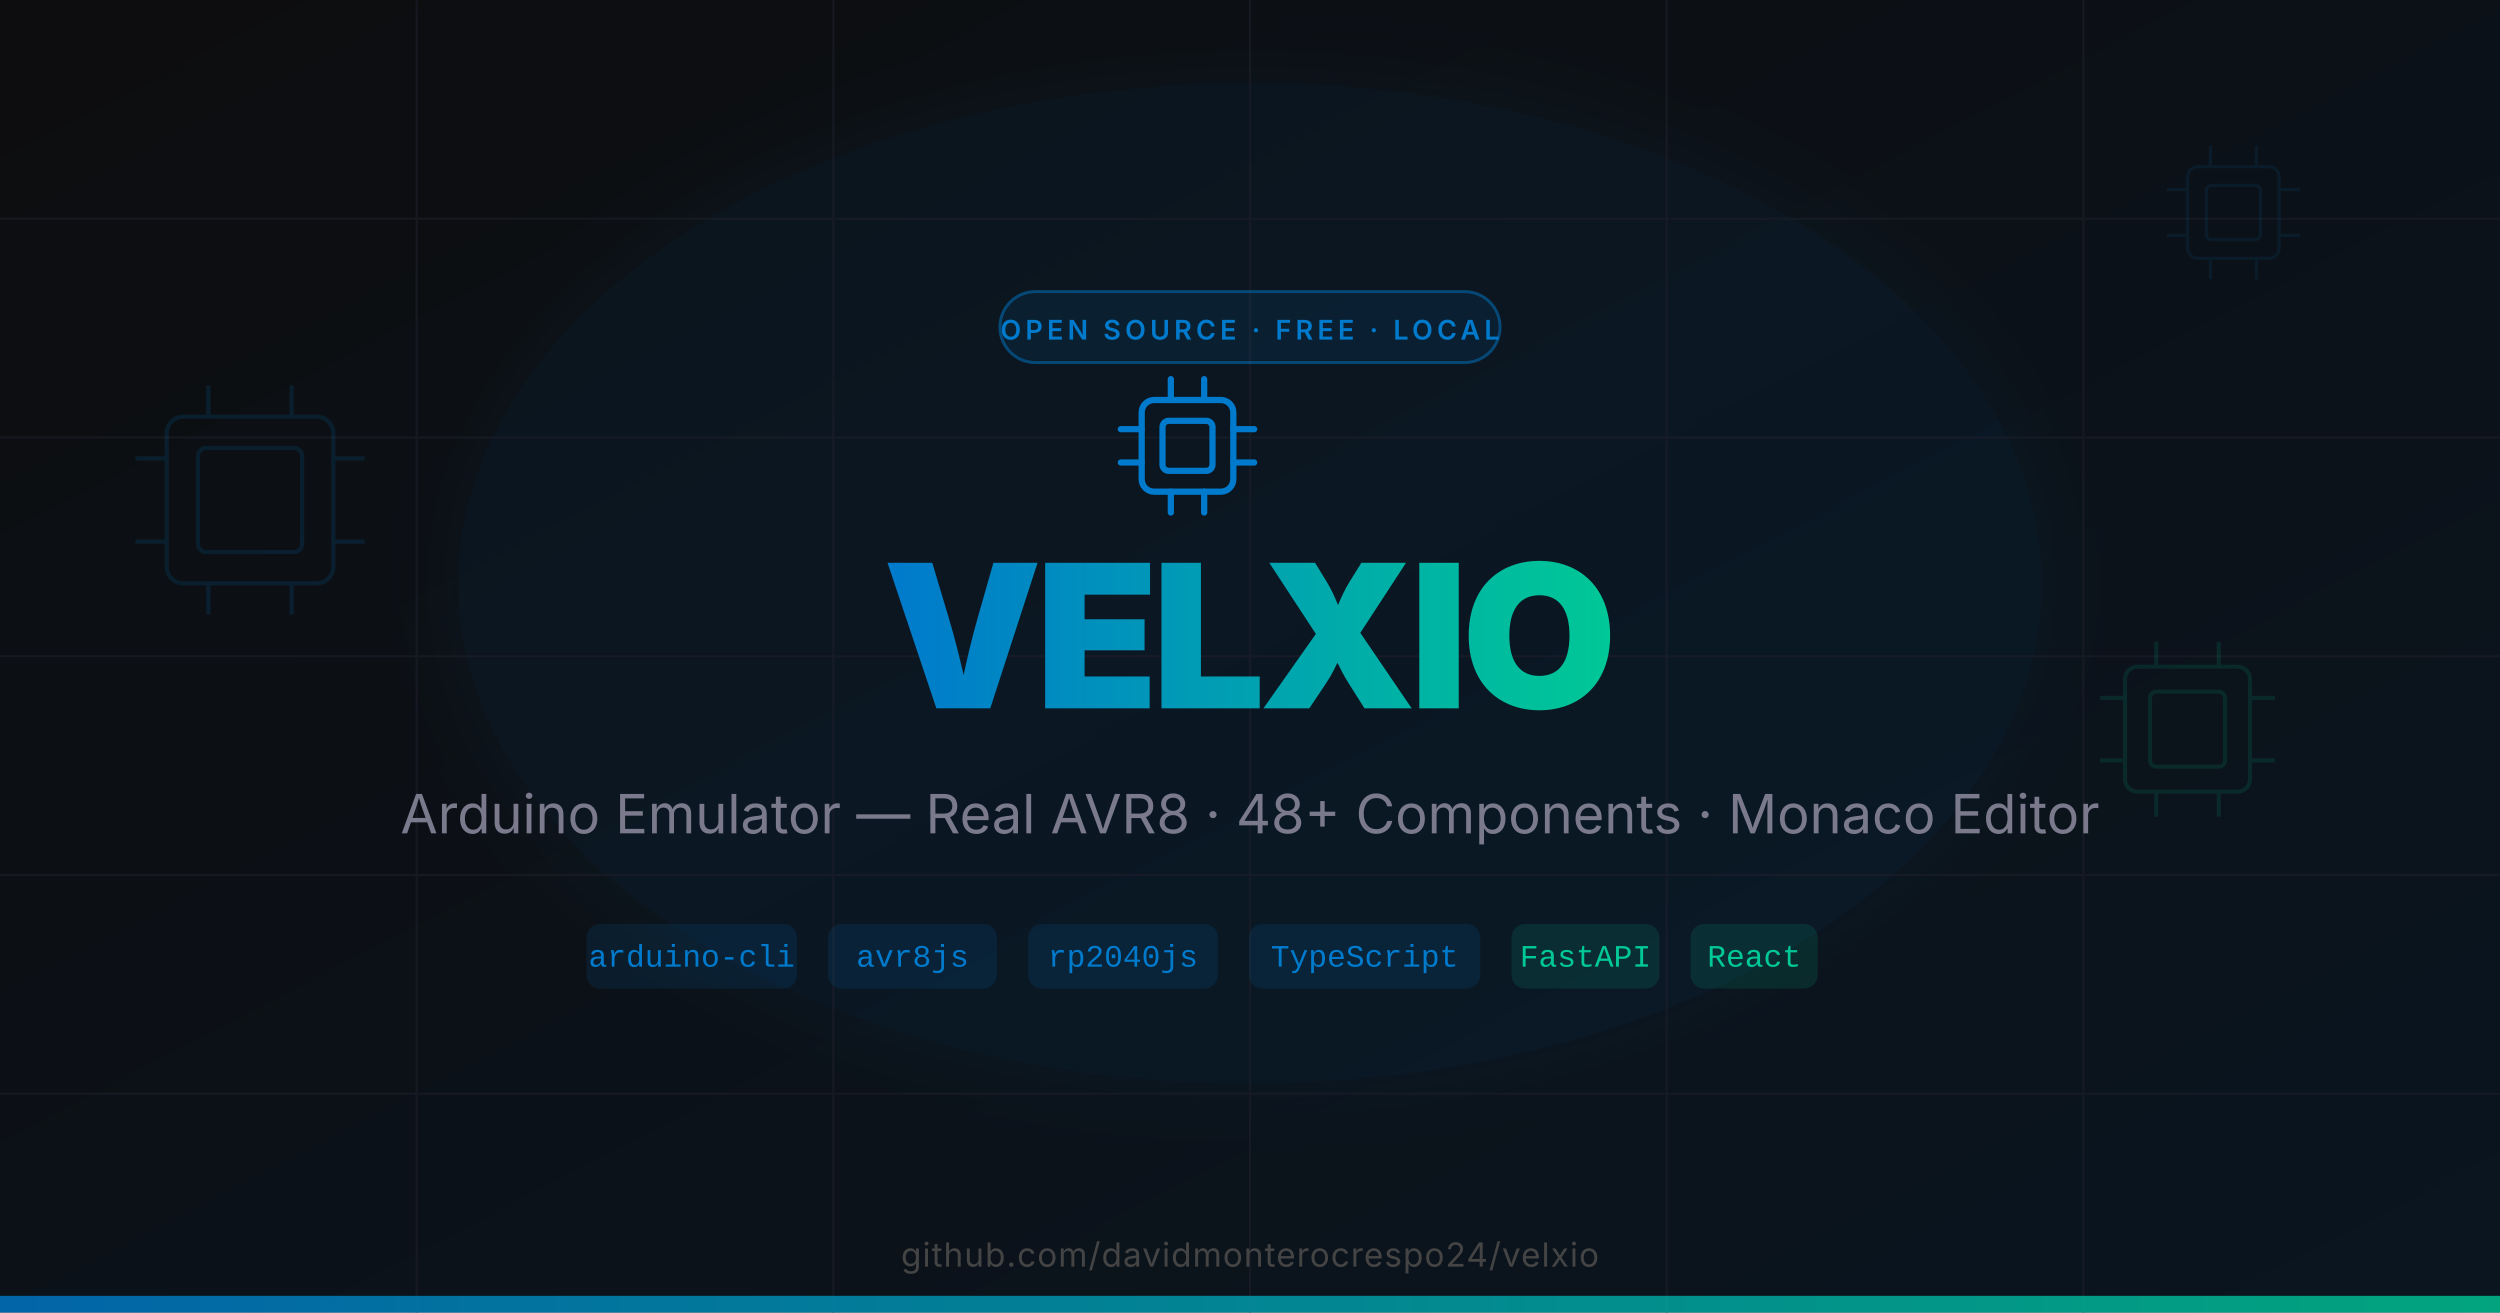
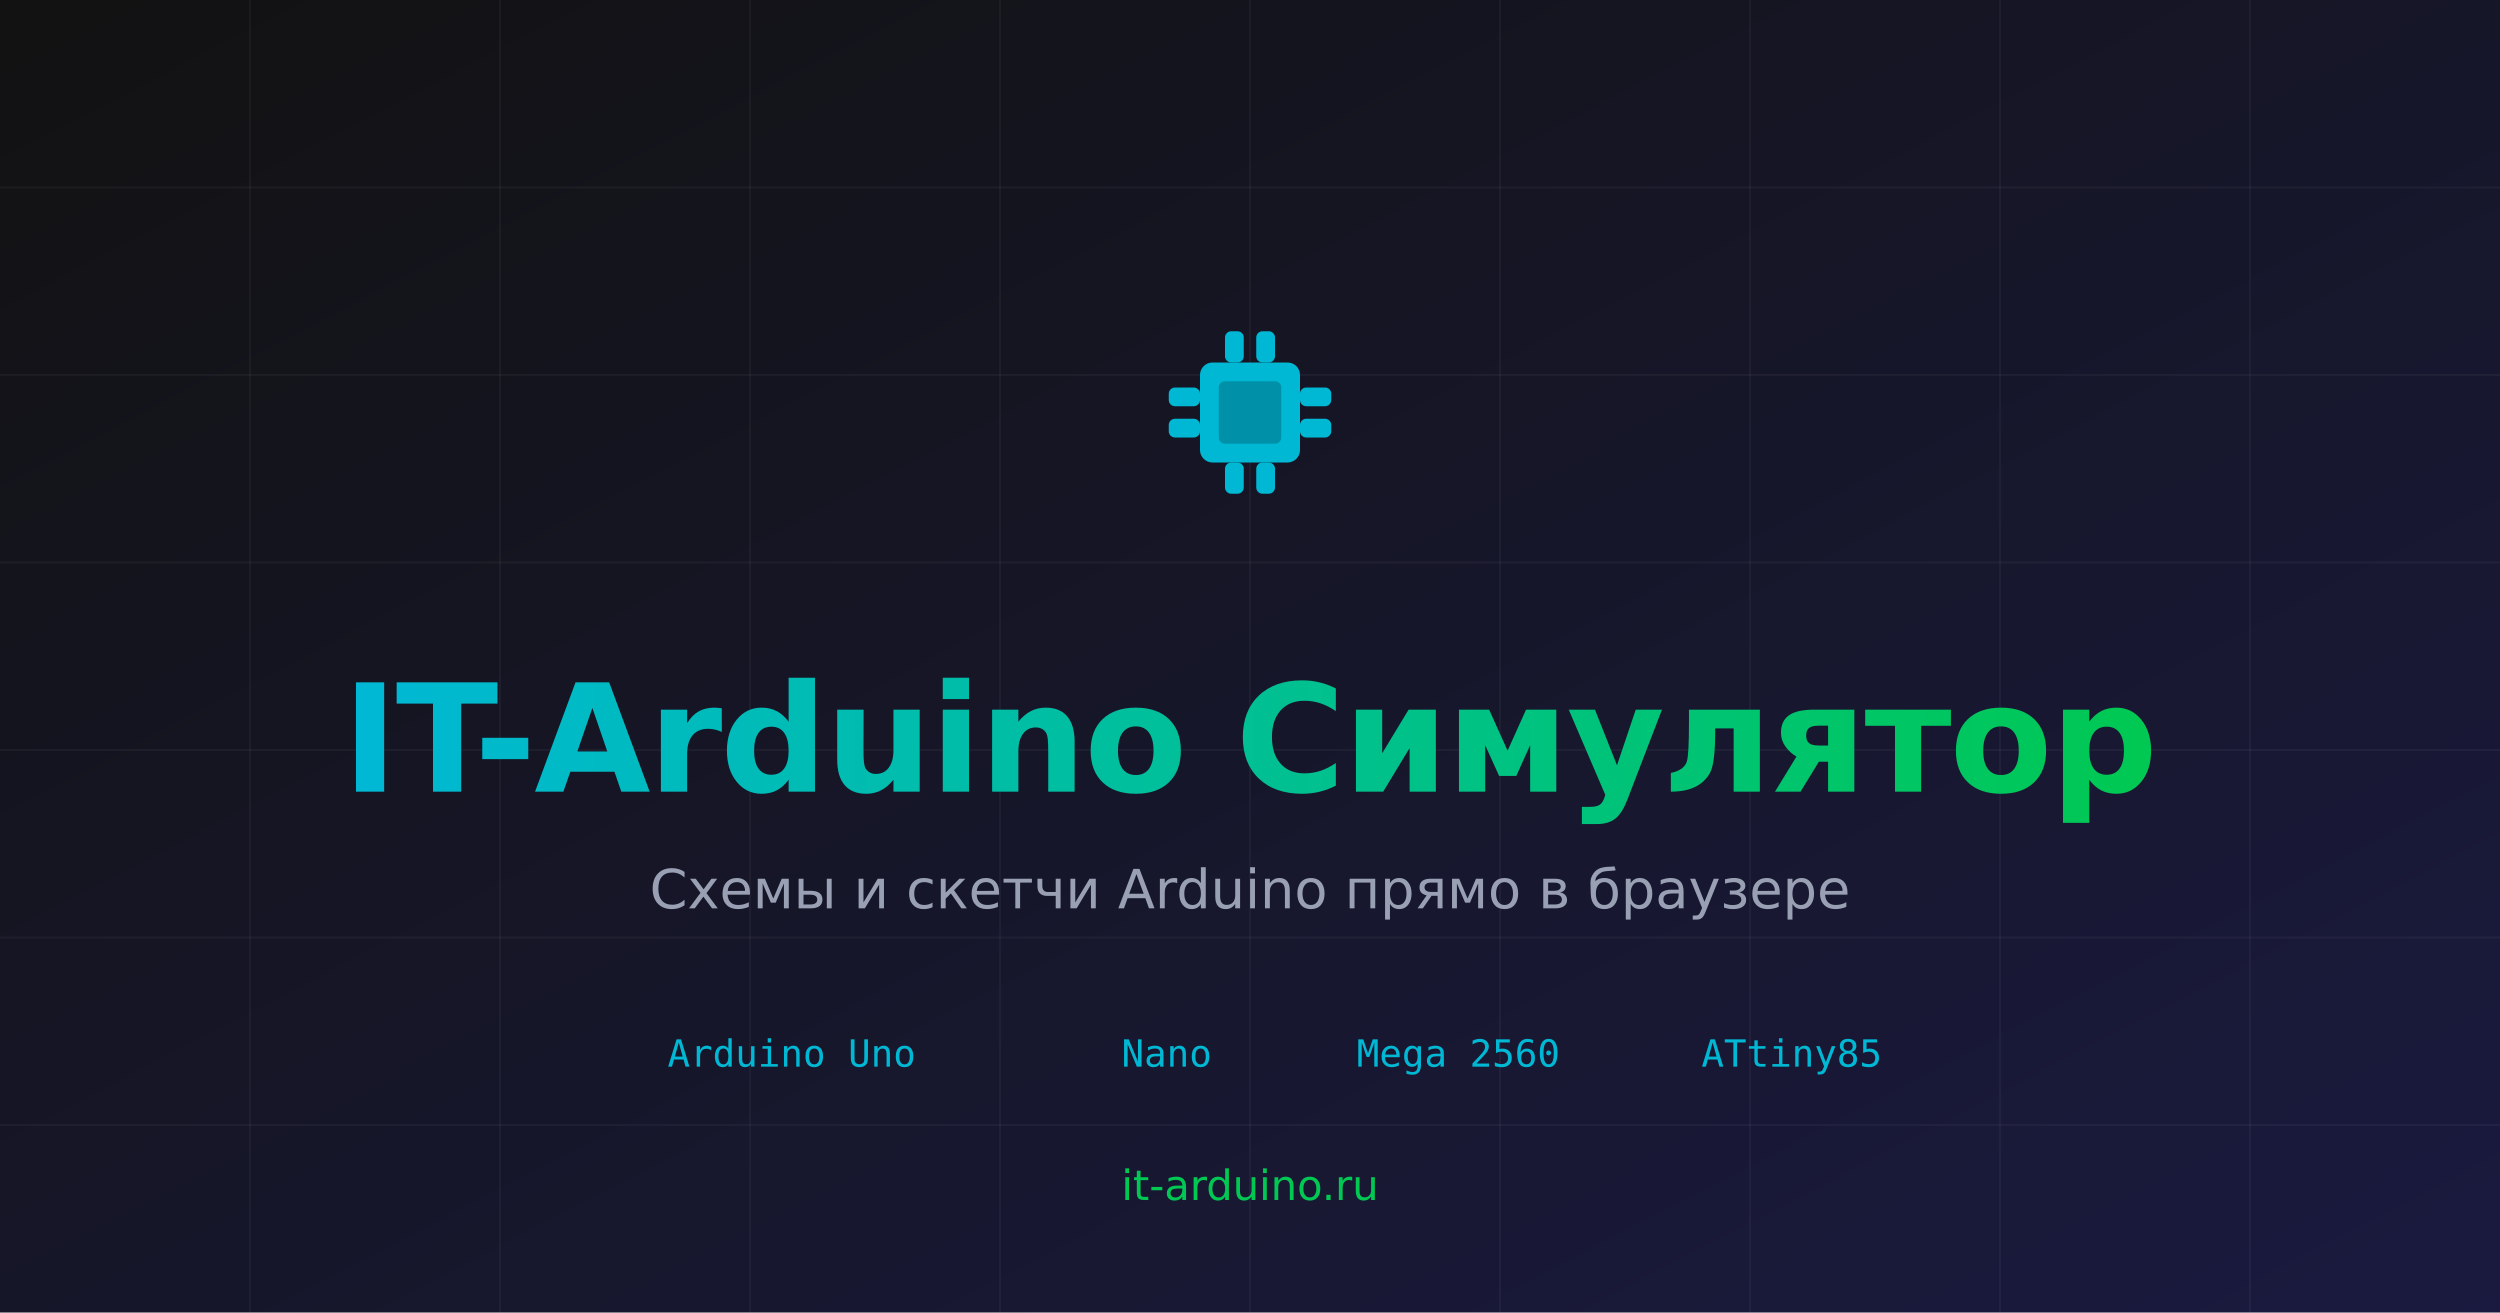
<svg xmlns="http://www.w3.org/2000/svg" viewBox="0 0 1200 630" width="1200" height="630">
  <defs>
    <linearGradient id="bg" x1="0%" y1="0%" x2="100%" y2="100%">
-       <stop offset="0%" stop-color="#0d0d0f" />
-       <stop offset="100%" stop-color="#0a1520" />
+       <stop offset="0%" stop-color="#121212" />
+       <stop offset="100%" stop-color="#1a1a40" />
    </linearGradient>
    <linearGradient id="title-grad" x1="0%" y1="0%" x2="100%" y2="0%">
-       <stop offset="0%" stop-color="#007acc" />
-       <stop offset="100%" stop-color="#00c896" />
+       <stop offset="0%" stop-color="#00b8d4" />
+       <stop offset="100%" stop-color="#00c853" />
    </linearGradient>
-     <filter id="glow">
-       <feGaussianBlur stdDeviation="20" result="blur" />
-       <feMerge>
-         <feMergeNode in="blur" />
-         <feMergeNode in="SourceGraphic" />
-       </feMerge>
-     </filter>
  </defs>
  <rect width="1200" height="630" fill="url(#bg)" />
-   <ellipse cx="600" cy="280" rx="380" ry="240" fill="#007acc" opacity="0.06" filter="url(#glow)" />
-   <g stroke="#1e1e2a" stroke-width="1" opacity="0.6">
-     <line x1="0" y1="105" x2="1200" y2="105" />
-     <line x1="0" y1="210" x2="1200" y2="210" />
-     <line x1="0" y1="315" x2="1200" y2="315" />
-     <line x1="0" y1="420" x2="1200" y2="420" />
-     <line x1="0" y1="525" x2="1200" y2="525" />
-     <line x1="200" y1="0" x2="200" y2="630" />
-     <line x1="400" y1="0" x2="400" y2="630" />
-     <line x1="600" y1="0" x2="600" y2="630" />
-     <line x1="800" y1="0" x2="800" y2="630" />
-     <line x1="1000" y1="0" x2="1000" y2="630" />
+   <g stroke="#ffffff" stroke-opacity="0.04" stroke-width="1">
+     <path d="M0 90h1200M0 180h1200M0 270h1200M0 360h1200M0 450h1200M0 540h1200" />
+     <path d="M120 0v630M240 0v630M360 0v630M480 0v630M600 0v630M720 0v630M840 0v630M960 0v630M1080 0v630" />
  </g>
-   <g transform="translate(80, 200)" opacity="0.15" stroke="#007acc" stroke-width="2" fill="none">
-     <rect x="0" y="0" width="80" height="80" rx="8" />
-     <rect x="15" y="15" width="50" height="50" rx="4" />
-     <line x1="20" y1="-15" x2="20" y2="0" />
-     <line x1="60" y1="-15" x2="60" y2="0" />
-     <line x1="20" y1="80" x2="20" y2="95" />
-     <line x1="60" y1="80" x2="60" y2="95" />
-     <line x1="-15" y1="20" x2="0" y2="20" />
-     <line x1="-15" y1="60" x2="0" y2="60" />
-     <line x1="80" y1="20" x2="95" y2="20" />
-     <line x1="80" y1="60" x2="95" y2="60" />
+   <g transform="translate(552, 150) scale(3)">
+     <rect x="8" y="8" width="16" height="16" rx="2" fill="#00b8d4" />
+     <rect x="11" y="11" width="10" height="10" rx="1" fill="#0090a8" />
+     <rect x="12" y="3" width="3" height="5" rx="1" fill="#00b8d4" />
+     <rect x="17" y="3" width="3" height="5" rx="1" fill="#00b8d4" />
+     <rect x="12" y="24" width="3" height="5" rx="1" fill="#00b8d4" />
+     <rect x="17" y="24" width="3" height="5" rx="1" fill="#00b8d4" />
+     <rect x="3" y="12" width="5" height="3" rx="1" fill="#00b8d4" />
+     <rect x="3" y="17" width="5" height="3" rx="1" fill="#00b8d4" />
+     <rect x="24" y="12" width="5" height="3" rx="1" fill="#00b8d4" />
+     <rect x="24" y="17" width="5" height="3" rx="1" fill="#00b8d4" />
  </g>
-   <g transform="translate(1020, 320)" opacity="0.12" stroke="#00c896" stroke-width="2" fill="none">
-     <rect x="0" y="0" width="60" height="60" rx="6" />
-     <rect x="12" y="12" width="36" height="36" rx="3" />
-     <line x1="15" y1="-12" x2="15" y2="0" />
-     <line x1="45" y1="-12" x2="45" y2="0" />
-     <line x1="15" y1="60" x2="15" y2="72" />
-     <line x1="45" y1="60" x2="45" y2="72" />
-     <line x1="-12" y1="15" x2="0" y2="15" />
-     <line x1="-12" y1="45" x2="0" y2="45" />
-     <line x1="60" y1="15" x2="72" y2="15" />
-     <line x1="60" y1="45" x2="72" y2="45" />
+   <text x="600" y="380" text-anchor="middle" font-family="Rubik, 'Segoe UI', 'DejaVu Sans', system-ui, sans-serif" font-size="72" font-weight="700" letter-spacing="-1" fill="url(#title-grad)">IT-Arduino Симулятор</text>
+   <text x="600" y="436" text-anchor="middle" font-family="Rubik, 'Segoe UI', 'DejaVu Sans', system-ui, sans-serif" font-size="26" font-weight="400" fill="#9aa0b4">
+     Схемы и скетчи Arduino прямо в браузере
+   </text>
+   <g text-anchor="middle" font-family="'Consolas', 'DejaVu Sans Mono', 'Courier New', monospace" font-size="18" fill="#00b8d4">
+     <text x="380" y="512">Arduino Uno</text>
+     <text x="560" y="512">Nano</text>
+     <text x="700" y="512">Mega 2560</text>
+     <text x="860" y="512">ATtiny85</text>
  </g>
-   <g transform="translate(1050, 80)" opacity="0.10" stroke="#007acc" stroke-width="1.5" fill="none">
-     <rect x="0" y="0" width="44" height="44" rx="5" />
-     <rect x="9" y="9" width="26" height="26" rx="2.5" />
-     <line x1="11" y1="-10" x2="11" y2="0" />
-     <line x1="33" y1="-10" x2="33" y2="0" />
-     <line x1="11" y1="44" x2="11" y2="54" />
-     <line x1="33" y1="44" x2="33" y2="54" />
-     <line x1="-10" y1="11" x2="0" y2="11" />
-     <line x1="-10" y1="33" x2="0" y2="33" />
-     <line x1="44" y1="11" x2="54" y2="11" />
-     <line x1="44" y1="33" x2="54" y2="33" />
-   </g>
-   <rect x="480" y="140" width="240" height="34" rx="17" fill="none" stroke="#007acc" stroke-width="1.5" opacity="0.5" />
-   <rect x="481" y="141" width="238" height="32" rx="16" fill="#007acc" opacity="0.1" />
-   <text x="600" y="163" text-anchor="middle" font-family="system-ui, -apple-system, sans-serif" font-size="13" font-weight="600" fill="#007acc" letter-spacing="2">OPEN SOURCE · FREE · LOCAL</text>
-   <g transform="translate(548, 192)" stroke="#007acc" stroke-width="3" fill="none" stroke-linecap="round">
-     <rect x="0" y="0" width="44" height="44" rx="6" />
-     <rect x="10" y="10" width="24" height="24" rx="3" />
-     <line x1="14" y1="-10" x2="14" y2="0" />
-     <line x1="30" y1="-10" x2="30" y2="0" />
-     <line x1="14" y1="44" x2="14" y2="54" />
-     <line x1="30" y1="44" x2="30" y2="54" />
-     <line x1="-10" y1="14" x2="0" y2="14" />
-     <line x1="-10" y1="30" x2="0" y2="30" />
-     <line x1="44" y1="14" x2="54" y2="14" />
-     <line x1="44" y1="30" x2="54" y2="30" />
-   </g>
-   <text x="600" y="340" text-anchor="middle" font-family="system-ui, -apple-system, 'Segoe UI', sans-serif" font-size="96" font-weight="900" letter-spacing="-3" fill="url(#title-grad)">VELXIO</text>
-   <text x="600" y="400" text-anchor="middle" font-family="system-ui, -apple-system, sans-serif" font-size="26" font-weight="400" fill="#7a7a8c">
-     Arduino Emulator — Real AVR8 · 48+ Components · Monaco Editor
-   </text>
-   <g font-family="'Consolas', 'Courier New', monospace" font-size="15" fill="#007acc">
-     <rect x="282" y="444" width="100" height="30" rx="6" fill="#007acc" opacity="0.12" stroke="#007acc" stroke-width="1" opacity2="0.3" />
-     <text x="332" y="464" text-anchor="middle" fill="#007acc">arduino-cli</text>
-     <rect x="398" y="444" width="80" height="30" rx="6" fill="#007acc" opacity="0.12" stroke="#007acc" stroke-width="1" />
-     <text x="438" y="464" text-anchor="middle" fill="#007acc">avr8js</text>
-     <rect x="494" y="444" width="90" height="30" rx="6" fill="#007acc" opacity="0.12" stroke="#007acc" stroke-width="1" />
-     <text x="539" y="464" text-anchor="middle" fill="#007acc">rp2040js</text>
-     <rect x="600" y="444" width="110" height="30" rx="6" fill="#007acc" opacity="0.12" stroke="#007acc" stroke-width="1" />
-     <text x="655" y="464" text-anchor="middle" fill="#007acc">TypeScript</text>
-     <rect x="726" y="444" width="70" height="30" rx="6" fill="#00c896" opacity="0.12" stroke="#00c896" stroke-width="1" />
-     <text x="761" y="464" text-anchor="middle" fill="#00c896">FastAPI</text>
-     <rect x="812" y="444" width="60" height="30" rx="6" fill="#00c896" opacity="0.12" stroke="#00c896" stroke-width="1" />
-     <text x="842" y="464" text-anchor="middle" fill="#00c896">React</text>
-   </g>
-   <rect x="0" y="622" width="1200" height="8" fill="url(#title-grad)" opacity="0.8" />
-   <text x="600" y="608" text-anchor="middle" font-family="system-ui, -apple-system, sans-serif" font-size="16" fill="#444" letter-spacing="0.5">
-     github.com/davidmonterocrespo24/velxio
-   </text>
+   <text x="600" y="576" text-anchor="middle" font-family="Rubik, 'Segoe UI', 'DejaVu Sans', system-ui, sans-serif" font-size="20" font-weight="500" fill="#00c853">it-arduino.ru</text>
</svg>
